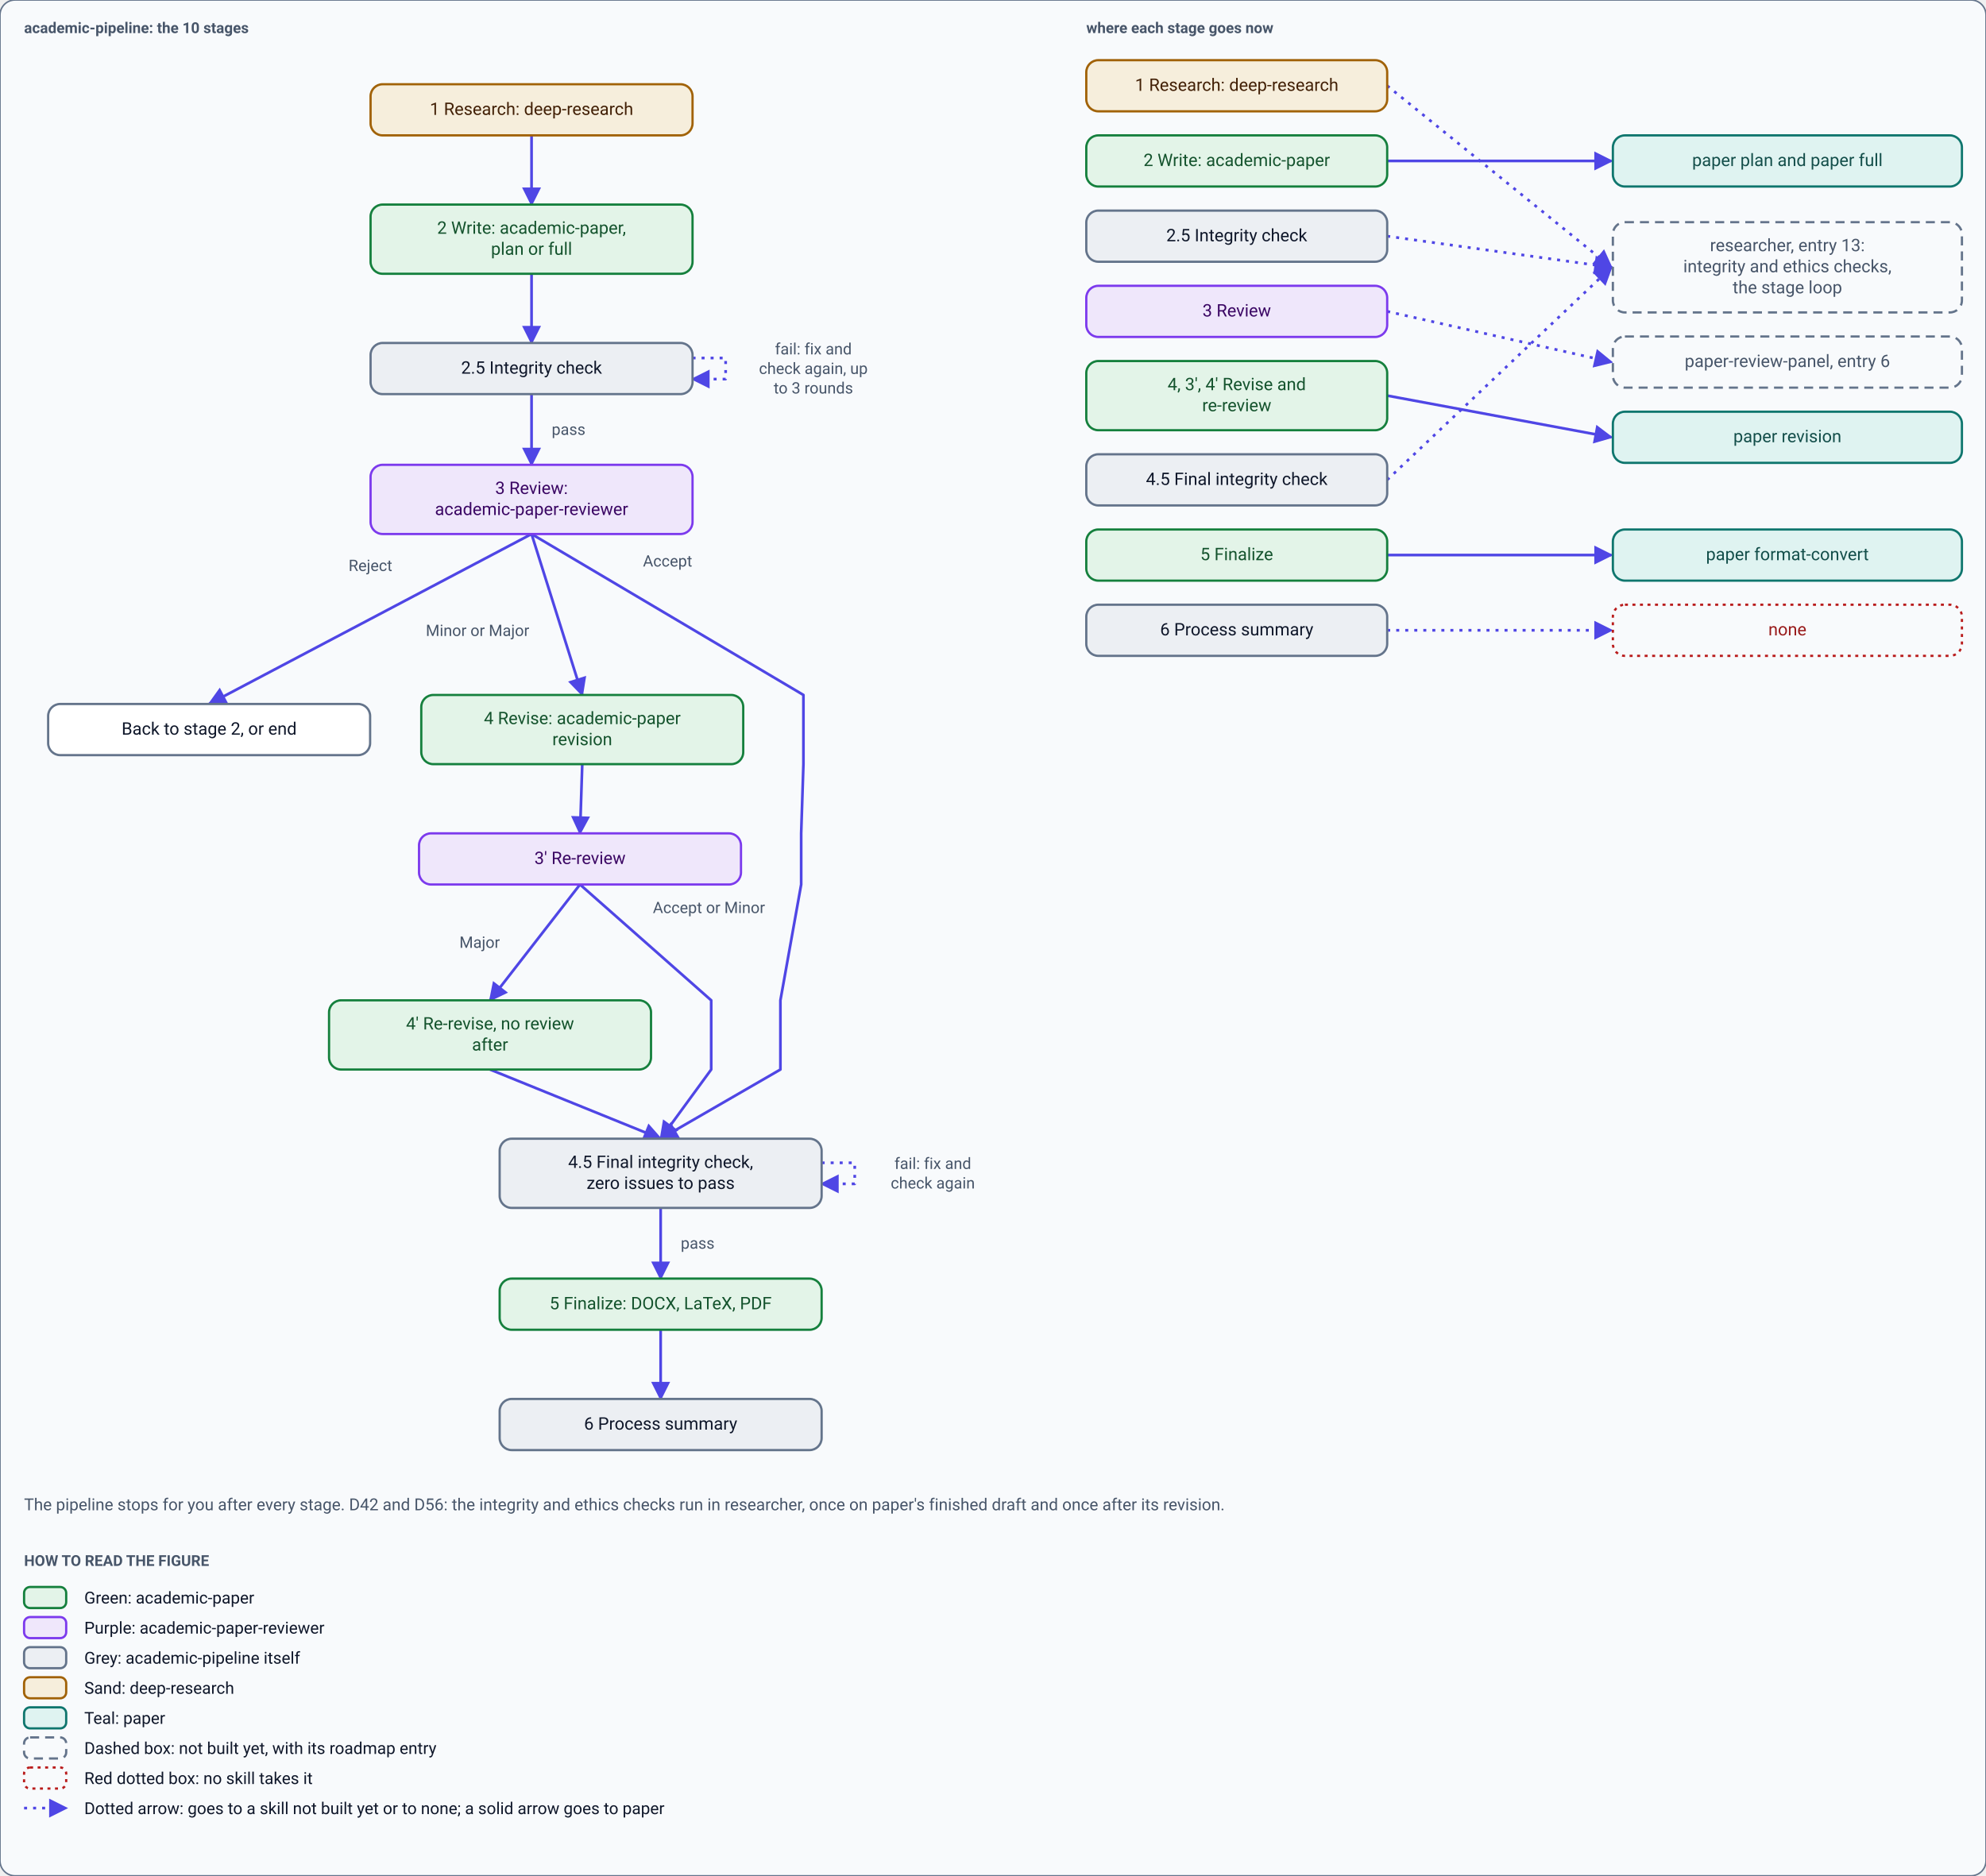
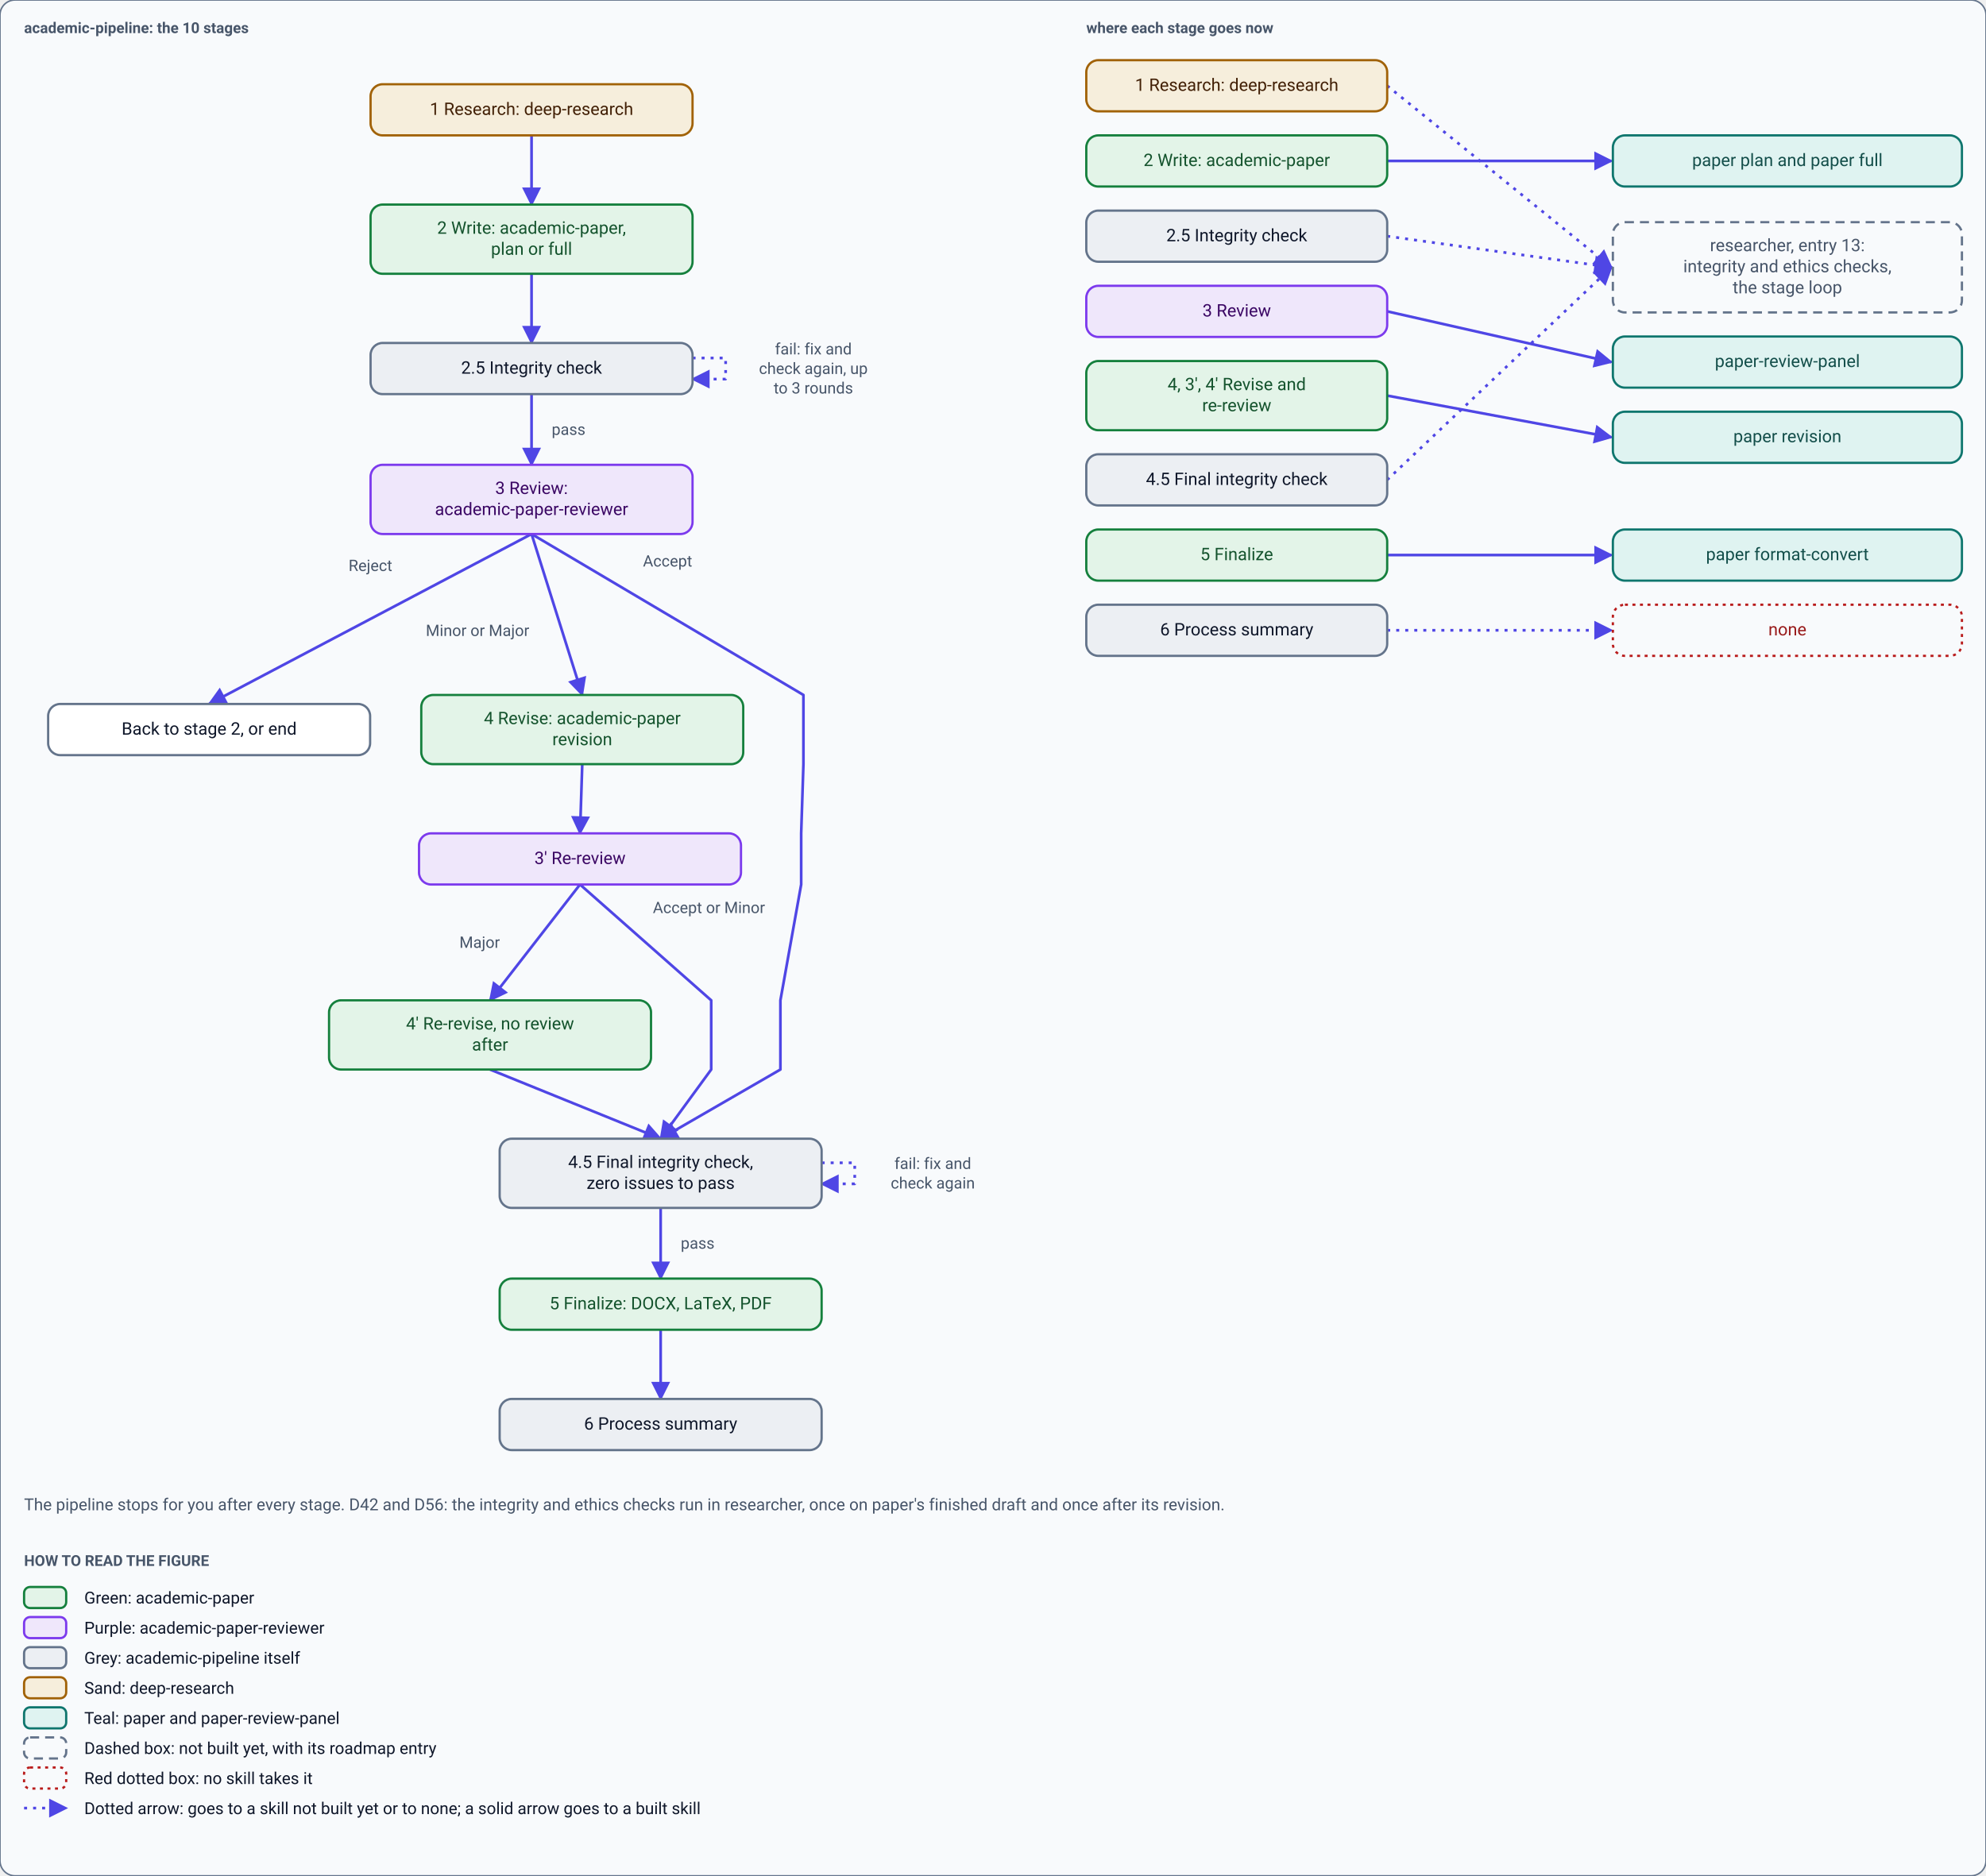
- <svg xmlns="http://www.w3.org/2000/svg" viewBox="0 0 1320 1247" width="1320" height="1247" role="img" aria-label="academic-pipeline: the 10 stages, and where each stage goes now. Boxes: 1 Research: deep-research; 2 Write: academic-paper, plan or full; 2.5 Integrity check; 3 Review: academic-paper-reviewer; Back to stage 2, or end; 4 Revise: academic-paper revision; 3' Re-review; 4' Re-revise, no review after; 4.5 Final integrity check, zero issues to pass; 5 Finalize: DOCX, LaTeX, PDF; 6 Process summary; 1 Research: deep-research; 2 Write: academic-paper; 2.5 Integrity check; 3 Review; 4, 3', 4' Revise and re-review; 4.5 Final integrity check; 5 Finalize; 6 Process summary; paper plan and paper full; paper-review-panel, entry 6; researcher, entry 13: integrity and ethics checks, the stage loop; paper revision; paper format-convert; none.">
+ <svg xmlns="http://www.w3.org/2000/svg" viewBox="0 0 1320 1247" width="1320" height="1247" role="img" aria-label="academic-pipeline: the 10 stages, and where each stage goes now. Boxes: 1 Research: deep-research; 2 Write: academic-paper, plan or full; 2.5 Integrity check; 3 Review: academic-paper-reviewer; Back to stage 2, or end; 4 Revise: academic-paper revision; 3' Re-review; 4' Re-revise, no review after; 4.5 Final integrity check, zero issues to pass; 5 Finalize: DOCX, LaTeX, PDF; 6 Process summary; 1 Research: deep-research; 2 Write: academic-paper; 2.5 Integrity check; 3 Review; 4, 3', 4' Revise and re-review; 4.5 Final integrity check; 5 Finalize; 6 Process summary; paper plan and paper full; paper-review-panel; researcher, entry 13: integrity and ethics checks, the stage loop; paper revision; paper format-convert; none.">
  <defs>
    <marker id="arrow" viewBox="0 0 10 10" refX="9" refY="5" markerWidth="7" markerHeight="7" orient="auto">
      <path d="M0,0 L10,5 L0,10 z" fill="#4f46e5" />
    </marker>
  </defs>
  <rect x="0" y="0" width="1320" height="1247" rx="10" fill="#f8fafc" stroke="#64748b" />
  <text x="16" y="22" font-family="ui-sans-serif, -apple-system, 'Segoe UI', Roboto, Helvetica, Arial, sans-serif" font-size="10" fill="#475569" font-weight="700" text-anchor="start">academic-pipeline: the 10 stages</text>
  <path d="M353.3,90 L353.3,136" fill="none" stroke="#4f46e5" stroke-width="1.8" marker-end="url(#arrow)" stroke-linejoin="round" />
  <path d="M353.3,182 L353.3,228" fill="none" stroke="#4f46e5" stroke-width="1.8" marker-end="url(#arrow)" stroke-linejoin="round" />
  <path d="M353.3,262 L353.3,309" fill="none" stroke="#4f46e5" stroke-width="1.8" marker-end="url(#arrow)" stroke-linejoin="round" />
  <path d="M353.3,355 L139,468" fill="none" stroke="#4f46e5" stroke-width="1.8" marker-end="url(#arrow)" stroke-linejoin="round" />
  <path d="M353.3,355 L387,462" fill="none" stroke="#4f46e5" stroke-width="1.8" marker-end="url(#arrow)" stroke-linejoin="round" />
  <path d="M387,508 L385.5,554" fill="none" stroke="#4f46e5" stroke-width="1.8" marker-end="url(#arrow)" stroke-linejoin="round" />
  <path d="M385.5,588 L325.7,665" fill="none" stroke="#4f46e5" stroke-width="1.8" marker-end="url(#arrow)" stroke-linejoin="round" />
  <path d="M385.5,588 L472.7,665 L472.7,711 L439.1,757" fill="none" stroke="#4f46e5" stroke-width="1.8" marker-end="url(#arrow)" stroke-linejoin="round" />
  <path d="M353.3,355 L534,462 L534,508 L532.5,554 L532.5,588 L518.7,665 L518.7,711 L439.1,757" fill="none" stroke="#4f46e5" stroke-width="1.8" marker-end="url(#arrow)" stroke-linejoin="round" />
  <path d="M325.7,711 L439.1,757" fill="none" stroke="#4f46e5" stroke-width="1.8" marker-end="url(#arrow)" stroke-linejoin="round" />
  <path d="M439.1,803 L439.1,850" fill="none" stroke="#4f46e5" stroke-width="1.8" marker-end="url(#arrow)" stroke-linejoin="round" />
  <path d="M439.1,884 L439.1,930" fill="none" stroke="#4f46e5" stroke-width="1.8" marker-end="url(#arrow)" stroke-linejoin="round" />
  <path d="M460.3,238 L482.3,238 L482.3,252 L460.3,252" fill="none" stroke="#4f46e5" stroke-width="1.8" stroke-dasharray="2 4" marker-end="url(#arrow)" stroke-linejoin="round" />
  <path d="M546.1,773 L568.1,773 L568.1,787 L546.1,787" fill="none" stroke="#4f46e5" stroke-width="1.8" stroke-dasharray="2 4" marker-end="url(#arrow)" stroke-linejoin="round" />
  <rect x="246.3" y="56" width="214" height="34" rx="8" fill="#f6eedc" stroke="#a16207" stroke-width="1.5" />
  <text x="353.3" y="76.4" font-family="ui-sans-serif, -apple-system, 'Segoe UI', Roboto, Helvetica, Arial, sans-serif" font-size="11.5" fill="#422006" font-weight="400" text-anchor="middle">1 Research: deep-research</text>
  <rect x="246.3" y="136" width="214" height="46" rx="8" fill="#e3f4e8" stroke="#15803d" stroke-width="1.5" />
  <text x="353.3" y="155.4" font-family="ui-sans-serif, -apple-system, 'Segoe UI', Roboto, Helvetica, Arial, sans-serif" font-size="11.5" fill="#14532d" font-weight="400" text-anchor="middle">2 Write: academic-paper,</text>
  <text x="353.3" y="169.4" font-family="ui-sans-serif, -apple-system, 'Segoe UI', Roboto, Helvetica, Arial, sans-serif" font-size="11.5" fill="#14532d" font-weight="400" text-anchor="middle">plan or full</text>
  <rect x="246.3" y="228" width="214" height="34" rx="8" fill="#eceff3" stroke="#64748b" stroke-width="1.5" />
  <text x="353.3" y="248.4" font-family="ui-sans-serif, -apple-system, 'Segoe UI', Roboto, Helvetica, Arial, sans-serif" font-size="11.5" fill="#0f172a" font-weight="400" text-anchor="middle">2.5 Integrity check</text>
  <rect x="246.3" y="309" width="214" height="46" rx="8" fill="#efe7fb" stroke="#7c3aed" stroke-width="1.5" />
  <text x="353.3" y="328.4" font-family="ui-sans-serif, -apple-system, 'Segoe UI', Roboto, Helvetica, Arial, sans-serif" font-size="11.5" fill="#3b0764" font-weight="400" text-anchor="middle">3 Review:</text>
  <text x="353.3" y="342.4" font-family="ui-sans-serif, -apple-system, 'Segoe UI', Roboto, Helvetica, Arial, sans-serif" font-size="11.5" fill="#3b0764" font-weight="400" text-anchor="middle">academic-paper-reviewer</text>
  <rect x="32" y="468" width="214" height="34" rx="8" fill="#ffffff" stroke="#64748b" stroke-width="1.5" />
  <text x="139" y="488.4" font-family="ui-sans-serif, -apple-system, 'Segoe UI', Roboto, Helvetica, Arial, sans-serif" font-size="11.5" fill="#0f172a" font-weight="400" text-anchor="middle">Back to stage 2, or end</text>
  <rect x="280" y="462" width="214" height="46" rx="8" fill="#e3f4e8" stroke="#15803d" stroke-width="1.5" />
  <text x="387" y="481.4" font-family="ui-sans-serif, -apple-system, 'Segoe UI', Roboto, Helvetica, Arial, sans-serif" font-size="11.5" fill="#14532d" font-weight="400" text-anchor="middle">4 Revise: academic-paper</text>
  <text x="387" y="495.4" font-family="ui-sans-serif, -apple-system, 'Segoe UI', Roboto, Helvetica, Arial, sans-serif" font-size="11.5" fill="#14532d" font-weight="400" text-anchor="middle">revision</text>
  <rect x="278.5" y="554" width="214" height="34" rx="8" fill="#efe7fb" stroke="#7c3aed" stroke-width="1.5" />
  <text x="385.5" y="574.4" font-family="ui-sans-serif, -apple-system, 'Segoe UI', Roboto, Helvetica, Arial, sans-serif" font-size="11.5" fill="#3b0764" font-weight="400" text-anchor="middle">3' Re-review</text>
  <rect x="218.7" y="665" width="214" height="46" rx="8" fill="#e3f4e8" stroke="#15803d" stroke-width="1.5" />
  <text x="325.7" y="684.4" font-family="ui-sans-serif, -apple-system, 'Segoe UI', Roboto, Helvetica, Arial, sans-serif" font-size="11.5" fill="#14532d" font-weight="400" text-anchor="middle">4' Re-revise, no review</text>
  <text x="325.7" y="698.4" font-family="ui-sans-serif, -apple-system, 'Segoe UI', Roboto, Helvetica, Arial, sans-serif" font-size="11.5" fill="#14532d" font-weight="400" text-anchor="middle">after</text>
  <rect x="332.1" y="757" width="214" height="46" rx="8" fill="#eceff3" stroke="#64748b" stroke-width="1.5" />
  <text x="439.1" y="776.4" font-family="ui-sans-serif, -apple-system, 'Segoe UI', Roboto, Helvetica, Arial, sans-serif" font-size="11.5" fill="#0f172a" font-weight="400" text-anchor="middle">4.5 Final integrity check,</text>
  <text x="439.1" y="790.4" font-family="ui-sans-serif, -apple-system, 'Segoe UI', Roboto, Helvetica, Arial, sans-serif" font-size="11.5" fill="#0f172a" font-weight="400" text-anchor="middle">zero issues to pass</text>
  <rect x="332.1" y="850" width="214" height="34" rx="8" fill="#e3f4e8" stroke="#15803d" stroke-width="1.5" />
  <text x="439.1" y="870.4" font-family="ui-sans-serif, -apple-system, 'Segoe UI', Roboto, Helvetica, Arial, sans-serif" font-size="11.5" fill="#14532d" font-weight="400" text-anchor="middle">5 Finalize: DOCX, LaTeX, PDF</text>
  <rect x="332.1" y="930" width="214" height="34" rx="8" fill="#eceff3" stroke="#64748b" stroke-width="1.5" />
  <text x="439.1" y="950.4" font-family="ui-sans-serif, -apple-system, 'Segoe UI', Roboto, Helvetica, Arial, sans-serif" font-size="11.5" fill="#0f172a" font-weight="400" text-anchor="middle">6 Process summary</text>
  <text x="377.9" y="289.1" font-family="ui-sans-serif, -apple-system, 'Segoe UI', Roboto, Helvetica, Arial, sans-serif" font-size="10.5" fill="#475569" font-weight="400" text-anchor="middle" stroke="#f8fafc" stroke-width="4" stroke-linejoin="round" paint-order="stroke">pass</text>
  <text x="246.2" y="379.6" font-family="ui-sans-serif, -apple-system, 'Segoe UI', Roboto, Helvetica, Arial, sans-serif" font-size="10.5" fill="#475569" font-weight="400" text-anchor="middle" stroke="#f8fafc" stroke-width="4" stroke-linejoin="round" paint-order="stroke">Reject</text>
  <text x="317.4" y="422.8" font-family="ui-sans-serif, -apple-system, 'Segoe UI', Roboto, Helvetica, Arial, sans-serif" font-size="10.5" fill="#475569" font-weight="400" text-anchor="middle" stroke="#f8fafc" stroke-width="4" stroke-linejoin="round" paint-order="stroke">Minor or Major</text>
  <text x="318.8" y="630.1" font-family="ui-sans-serif, -apple-system, 'Segoe UI', Roboto, Helvetica, Arial, sans-serif" font-size="10.5" fill="#475569" font-weight="400" text-anchor="middle" stroke="#f8fafc" stroke-width="4" stroke-linejoin="round" paint-order="stroke">Major</text>
  <text x="471.2" y="607" font-family="ui-sans-serif, -apple-system, 'Segoe UI', Roboto, Helvetica, Arial, sans-serif" font-size="10.5" fill="#475569" font-weight="400" text-anchor="middle" stroke="#f8fafc" stroke-width="4" stroke-linejoin="round" paint-order="stroke">Accept or Minor</text>
  <text x="443.7" y="376.6" font-family="ui-sans-serif, -apple-system, 'Segoe UI', Roboto, Helvetica, Arial, sans-serif" font-size="10.5" fill="#475569" font-weight="400" text-anchor="middle" stroke="#f8fafc" stroke-width="4" stroke-linejoin="round" paint-order="stroke">Accept</text>
  <text x="463.7" y="830.1" font-family="ui-sans-serif, -apple-system, 'Segoe UI', Roboto, Helvetica, Arial, sans-serif" font-size="10.5" fill="#475569" font-weight="400" text-anchor="middle" stroke="#f8fafc" stroke-width="4" stroke-linejoin="round" paint-order="stroke">pass</text>
  <text x="540.6" y="235.6" font-family="ui-sans-serif, -apple-system, 'Segoe UI', Roboto, Helvetica, Arial, sans-serif" font-size="10.5" fill="#475569" font-weight="400" text-anchor="middle" stroke="#f8fafc" stroke-width="4" stroke-linejoin="round" paint-order="stroke">fail: fix and</text>
  <text x="540.6" y="248.6" font-family="ui-sans-serif, -apple-system, 'Segoe UI', Roboto, Helvetica, Arial, sans-serif" font-size="10.5" fill="#475569" font-weight="400" text-anchor="middle" stroke="#f8fafc" stroke-width="4" stroke-linejoin="round" paint-order="stroke">check again, up</text>
  <text x="540.6" y="261.6" font-family="ui-sans-serif, -apple-system, 'Segoe UI', Roboto, Helvetica, Arial, sans-serif" font-size="10.5" fill="#475569" font-weight="400" text-anchor="middle" stroke="#f8fafc" stroke-width="4" stroke-linejoin="round" paint-order="stroke">to 3 rounds</text>
  <text x="620" y="777.1" font-family="ui-sans-serif, -apple-system, 'Segoe UI', Roboto, Helvetica, Arial, sans-serif" font-size="10.5" fill="#475569" font-weight="400" text-anchor="middle" stroke="#f8fafc" stroke-width="4" stroke-linejoin="round" paint-order="stroke">fail: fix and</text>
  <text x="620" y="790.1" font-family="ui-sans-serif, -apple-system, 'Segoe UI', Roboto, Helvetica, Arial, sans-serif" font-size="10.5" fill="#475569" font-weight="400" text-anchor="middle" stroke="#f8fafc" stroke-width="4" stroke-linejoin="round" paint-order="stroke">check again</text>
  <text x="722" y="22" font-family="ui-sans-serif, -apple-system, 'Segoe UI', Roboto, Helvetica, Arial, sans-serif" font-size="10" fill="#475569" font-weight="700" text-anchor="start">where each stage goes now</text>
  <path d="M922,57 L1071,177.7" fill="none" stroke="#4f46e5" stroke-width="1.8" stroke-dasharray="2 4" marker-end="url(#arrow)" stroke-linejoin="round" />
  <path d="M922,107 L1071,107" fill="none" stroke="#4f46e5" stroke-width="1.8" marker-end="url(#arrow)" stroke-linejoin="round" />
  <path d="M922,157 L1071,177.7" fill="none" stroke="#4f46e5" stroke-width="1.8" stroke-dasharray="2 4" marker-end="url(#arrow)" stroke-linejoin="round" />
-   <path d="M922,207 L1071,240.7" fill="none" stroke="#4f46e5" stroke-width="1.8" stroke-dasharray="2 4" marker-end="url(#arrow)" stroke-linejoin="round" />
+   <path d="M922,207 L1071,240.7" fill="none" stroke="#4f46e5" stroke-width="1.8" marker-end="url(#arrow)" stroke-linejoin="round" />
  <path d="M922,263 L1071,290.7" fill="none" stroke="#4f46e5" stroke-width="1.8" marker-end="url(#arrow)" stroke-linejoin="round" />
  <path d="M922,319 L1071,177.7" fill="none" stroke="#4f46e5" stroke-width="1.8" stroke-dasharray="2 4" marker-end="url(#arrow)" stroke-linejoin="round" />
  <path d="M922,369 L1071,369" fill="none" stroke="#4f46e5" stroke-width="1.8" marker-end="url(#arrow)" stroke-linejoin="round" />
  <path d="M922,419 L1071,419" fill="none" stroke="#4f46e5" stroke-width="1.8" stroke-dasharray="2 4" marker-end="url(#arrow)" stroke-linejoin="round" />
  <rect x="722" y="40" width="200" height="34" rx="8" fill="#f6eedc" stroke="#a16207" stroke-width="1.5" />
  <text x="822" y="60.4" font-family="ui-sans-serif, -apple-system, 'Segoe UI', Roboto, Helvetica, Arial, sans-serif" font-size="11.5" fill="#422006" font-weight="400" text-anchor="middle">1 Research: deep-research</text>
  <rect x="722" y="90" width="200" height="34" rx="8" fill="#e3f4e8" stroke="#15803d" stroke-width="1.5" />
  <text x="822" y="110.4" font-family="ui-sans-serif, -apple-system, 'Segoe UI', Roboto, Helvetica, Arial, sans-serif" font-size="11.5" fill="#14532d" font-weight="400" text-anchor="middle">2 Write: academic-paper</text>
  <rect x="722" y="140" width="200" height="34" rx="8" fill="#eceff3" stroke="#64748b" stroke-width="1.5" />
  <text x="822" y="160.4" font-family="ui-sans-serif, -apple-system, 'Segoe UI', Roboto, Helvetica, Arial, sans-serif" font-size="11.5" fill="#0f172a" font-weight="400" text-anchor="middle">2.5 Integrity check</text>
  <rect x="722" y="190" width="200" height="34" rx="8" fill="#efe7fb" stroke="#7c3aed" stroke-width="1.5" />
  <text x="822" y="210.4" font-family="ui-sans-serif, -apple-system, 'Segoe UI', Roboto, Helvetica, Arial, sans-serif" font-size="11.5" fill="#3b0764" font-weight="400" text-anchor="middle">3 Review</text>
  <rect x="722" y="240" width="200" height="46" rx="8" fill="#e3f4e8" stroke="#15803d" stroke-width="1.5" />
  <text x="822" y="259.4" font-family="ui-sans-serif, -apple-system, 'Segoe UI', Roboto, Helvetica, Arial, sans-serif" font-size="11.5" fill="#14532d" font-weight="400" text-anchor="middle">4, 3', 4' Revise and</text>
  <text x="822" y="273.4" font-family="ui-sans-serif, -apple-system, 'Segoe UI', Roboto, Helvetica, Arial, sans-serif" font-size="11.5" fill="#14532d" font-weight="400" text-anchor="middle">re-review</text>
  <rect x="722" y="302" width="200" height="34" rx="8" fill="#eceff3" stroke="#64748b" stroke-width="1.5" />
  <text x="822" y="322.4" font-family="ui-sans-serif, -apple-system, 'Segoe UI', Roboto, Helvetica, Arial, sans-serif" font-size="11.5" fill="#0f172a" font-weight="400" text-anchor="middle">4.5 Final integrity check</text>
  <rect x="722" y="352" width="200" height="34" rx="8" fill="#e3f4e8" stroke="#15803d" stroke-width="1.5" />
  <text x="822" y="372.4" font-family="ui-sans-serif, -apple-system, 'Segoe UI', Roboto, Helvetica, Arial, sans-serif" font-size="11.5" fill="#14532d" font-weight="400" text-anchor="middle">5 Finalize</text>
  <rect x="722" y="402" width="200" height="34" rx="8" fill="#eceff3" stroke="#64748b" stroke-width="1.5" />
  <text x="822" y="422.4" font-family="ui-sans-serif, -apple-system, 'Segoe UI', Roboto, Helvetica, Arial, sans-serif" font-size="11.5" fill="#0f172a" font-weight="400" text-anchor="middle">6 Process summary</text>
  <rect x="1072" y="90" width="232" height="34" rx="8" fill="#dff3f1" stroke="#0f766e" stroke-width="1.5" />
  <text x="1188" y="110.4" font-family="ui-sans-serif, -apple-system, 'Segoe UI', Roboto, Helvetica, Arial, sans-serif" font-size="11.5" fill="#134e4a" font-weight="400" text-anchor="middle">paper plan and paper full</text>
  <rect x="1072" y="147.7" width="232" height="60" rx="8" fill="#f8fafc" stroke="#64748b" stroke-width="1.5" stroke-dasharray="6 4" />
  <text x="1188" y="167" font-family="ui-sans-serif, -apple-system, 'Segoe UI', Roboto, Helvetica, Arial, sans-serif" font-size="11.5" fill="#475569" font-weight="400" text-anchor="middle">researcher, entry 13:</text>
  <text x="1188" y="181" font-family="ui-sans-serif, -apple-system, 'Segoe UI', Roboto, Helvetica, Arial, sans-serif" font-size="11.5" fill="#475569" font-weight="400" text-anchor="middle">integrity and ethics checks,</text>
  <text x="1188" y="195" font-family="ui-sans-serif, -apple-system, 'Segoe UI', Roboto, Helvetica, Arial, sans-serif" font-size="11.5" fill="#475569" font-weight="400" text-anchor="middle">the stage loop</text>
-   <rect x="1072" y="223.7" width="232" height="34" rx="8" fill="#f8fafc" stroke="#64748b" stroke-width="1.5" stroke-dasharray="6 4" />
-   <text x="1188" y="244" font-family="ui-sans-serif, -apple-system, 'Segoe UI', Roboto, Helvetica, Arial, sans-serif" font-size="11.5" fill="#475569" font-weight="400" text-anchor="middle">paper-review-panel, entry 6</text>
+   <rect x="1072" y="223.7" width="232" height="34" rx="8" fill="#dff3f1" stroke="#0f766e" stroke-width="1.5" />
+   <text x="1188" y="244" font-family="ui-sans-serif, -apple-system, 'Segoe UI', Roboto, Helvetica, Arial, sans-serif" font-size="11.5" fill="#134e4a" font-weight="400" text-anchor="middle">paper-review-panel</text>
  <rect x="1072" y="273.7" width="232" height="34" rx="8" fill="#dff3f1" stroke="#0f766e" stroke-width="1.5" />
  <text x="1188" y="294" font-family="ui-sans-serif, -apple-system, 'Segoe UI', Roboto, Helvetica, Arial, sans-serif" font-size="11.5" fill="#134e4a" font-weight="400" text-anchor="middle">paper revision</text>
  <rect x="1072" y="352" width="232" height="34" rx="8" fill="#dff3f1" stroke="#0f766e" stroke-width="1.5" />
  <text x="1188" y="372.4" font-family="ui-sans-serif, -apple-system, 'Segoe UI', Roboto, Helvetica, Arial, sans-serif" font-size="11.5" fill="#134e4a" font-weight="400" text-anchor="middle">paper format-convert</text>
  <rect x="1072" y="402" width="232" height="34" rx="8" fill="#f8fafc" stroke="#b91c1c" stroke-width="1.5" stroke-dasharray="2 3" />
  <text x="1188" y="422.4" font-family="ui-sans-serif, -apple-system, 'Segoe UI', Roboto, Helvetica, Arial, sans-serif" font-size="11.5" fill="#991b1b" font-weight="400" text-anchor="middle">none</text>
  <text x="16" y="1004" font-family="ui-sans-serif, -apple-system, 'Segoe UI', Roboto, Helvetica, Arial, sans-serif" font-size="11" fill="#475569" font-weight="400" text-anchor="start">The pipeline stops for you after every stage. D42 and D56: the integrity and ethics checks run in researcher, once on paper's finished draft and once after its revision.</text>
  <text x="16" y="1041" font-family="ui-sans-serif, -apple-system, 'Segoe UI', Roboto, Helvetica, Arial, sans-serif" font-size="10" fill="#475569" font-weight="700" text-anchor="start">HOW TO READ THE FIGURE</text>
  <rect x="16" y="1055" width="28" height="14" rx="4" fill="#e3f4e8" stroke="#15803d" stroke-width="1.5" />
  <text x="56" y="1066" font-family="ui-sans-serif, -apple-system, 'Segoe UI', Roboto, Helvetica, Arial, sans-serif" font-size="11" fill="#0f172a" font-weight="400" text-anchor="start">Green: academic-paper</text>
  <rect x="16" y="1075" width="28" height="14" rx="4" fill="#efe7fb" stroke="#7c3aed" stroke-width="1.5" />
  <text x="56" y="1086" font-family="ui-sans-serif, -apple-system, 'Segoe UI', Roboto, Helvetica, Arial, sans-serif" font-size="11" fill="#0f172a" font-weight="400" text-anchor="start">Purple: academic-paper-reviewer</text>
  <rect x="16" y="1095" width="28" height="14" rx="4" fill="#eceff3" stroke="#64748b" stroke-width="1.5" />
  <text x="56" y="1106" font-family="ui-sans-serif, -apple-system, 'Segoe UI', Roboto, Helvetica, Arial, sans-serif" font-size="11" fill="#0f172a" font-weight="400" text-anchor="start">Grey: academic-pipeline itself</text>
  <rect x="16" y="1115" width="28" height="14" rx="4" fill="#f6eedc" stroke="#a16207" stroke-width="1.5" />
  <text x="56" y="1126" font-family="ui-sans-serif, -apple-system, 'Segoe UI', Roboto, Helvetica, Arial, sans-serif" font-size="11" fill="#0f172a" font-weight="400" text-anchor="start">Sand: deep-research</text>
  <rect x="16" y="1135" width="28" height="14" rx="4" fill="#dff3f1" stroke="#0f766e" stroke-width="1.5" />
-   <text x="56" y="1146" font-family="ui-sans-serif, -apple-system, 'Segoe UI', Roboto, Helvetica, Arial, sans-serif" font-size="11" fill="#0f172a" font-weight="400" text-anchor="start">Teal: paper</text>
+   <text x="56" y="1146" font-family="ui-sans-serif, -apple-system, 'Segoe UI', Roboto, Helvetica, Arial, sans-serif" font-size="11" fill="#0f172a" font-weight="400" text-anchor="start">Teal: paper and paper-review-panel</text>
  <rect x="16" y="1155" width="28" height="14" rx="4" fill="#f8fafc" stroke="#64748b" stroke-width="1.5" stroke-dasharray="6 4" />
  <text x="56" y="1166" font-family="ui-sans-serif, -apple-system, 'Segoe UI', Roboto, Helvetica, Arial, sans-serif" font-size="11" fill="#0f172a" font-weight="400" text-anchor="start">Dashed box: not built yet, with its roadmap entry</text>
  <rect x="16" y="1175" width="28" height="14" rx="4" fill="#f8fafc" stroke="#b91c1c" stroke-width="1.5" stroke-dasharray="2 3" />
  <text x="56" y="1186" font-family="ui-sans-serif, -apple-system, 'Segoe UI', Roboto, Helvetica, Arial, sans-serif" font-size="11" fill="#0f172a" font-weight="400" text-anchor="start">Red dotted box: no skill takes it</text>
  <path d="M16,1202 L44,1202" fill="none" stroke="#4f46e5" stroke-width="1.8" stroke-dasharray="2 4" marker-end="url(#arrow)" stroke-linejoin="round" />
-   <text x="56" y="1206" font-family="ui-sans-serif, -apple-system, 'Segoe UI', Roboto, Helvetica, Arial, sans-serif" font-size="11" fill="#0f172a" font-weight="400" text-anchor="start">Dotted arrow: goes to a skill not built yet or to none; a solid arrow goes to paper</text>
+   <text x="56" y="1206" font-family="ui-sans-serif, -apple-system, 'Segoe UI', Roboto, Helvetica, Arial, sans-serif" font-size="11" fill="#0f172a" font-weight="400" text-anchor="start">Dotted arrow: goes to a skill not built yet or to none; a solid arrow goes to a built skill</text>
</svg>
